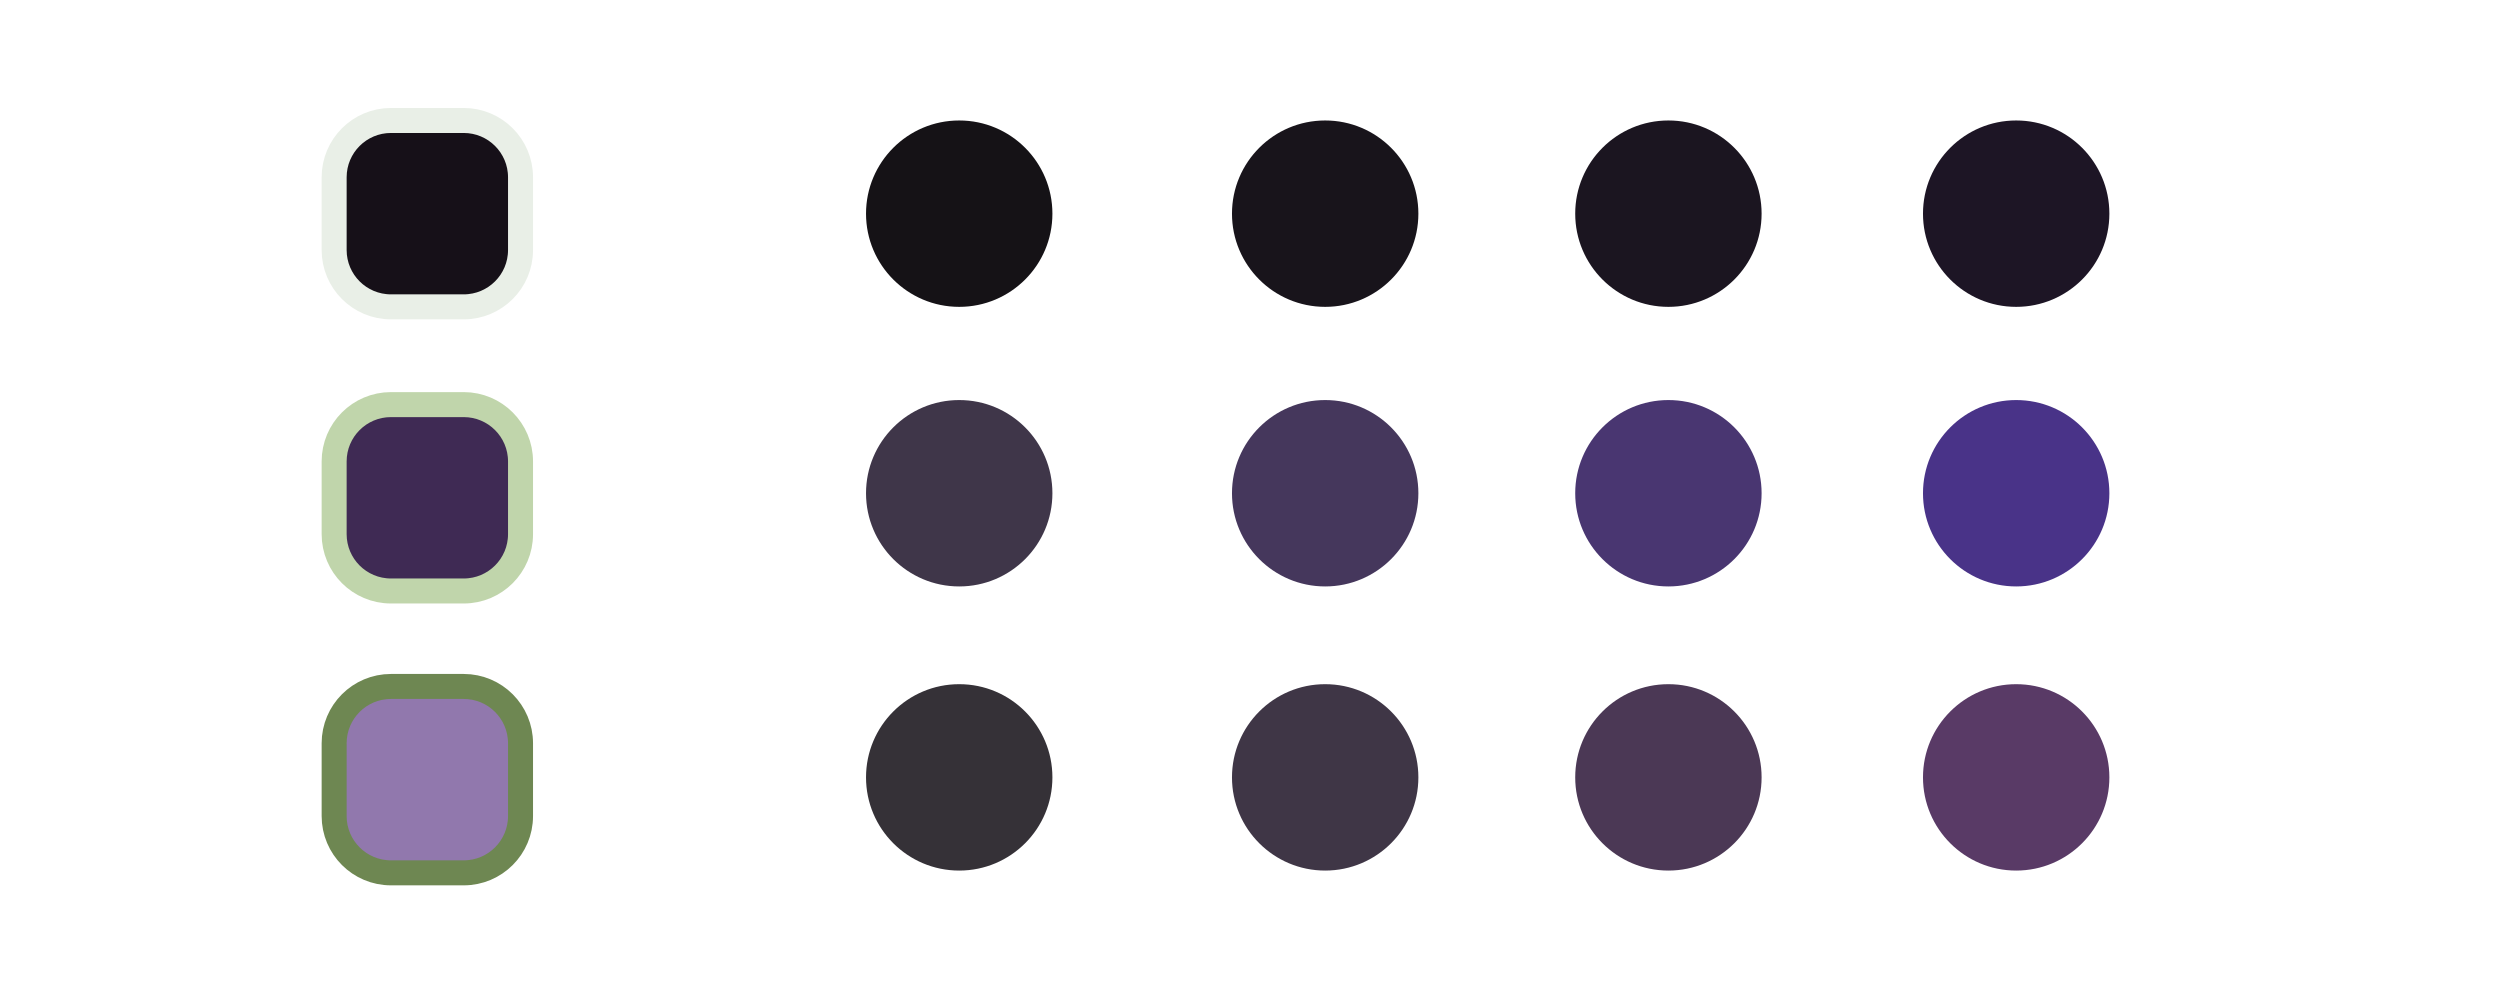
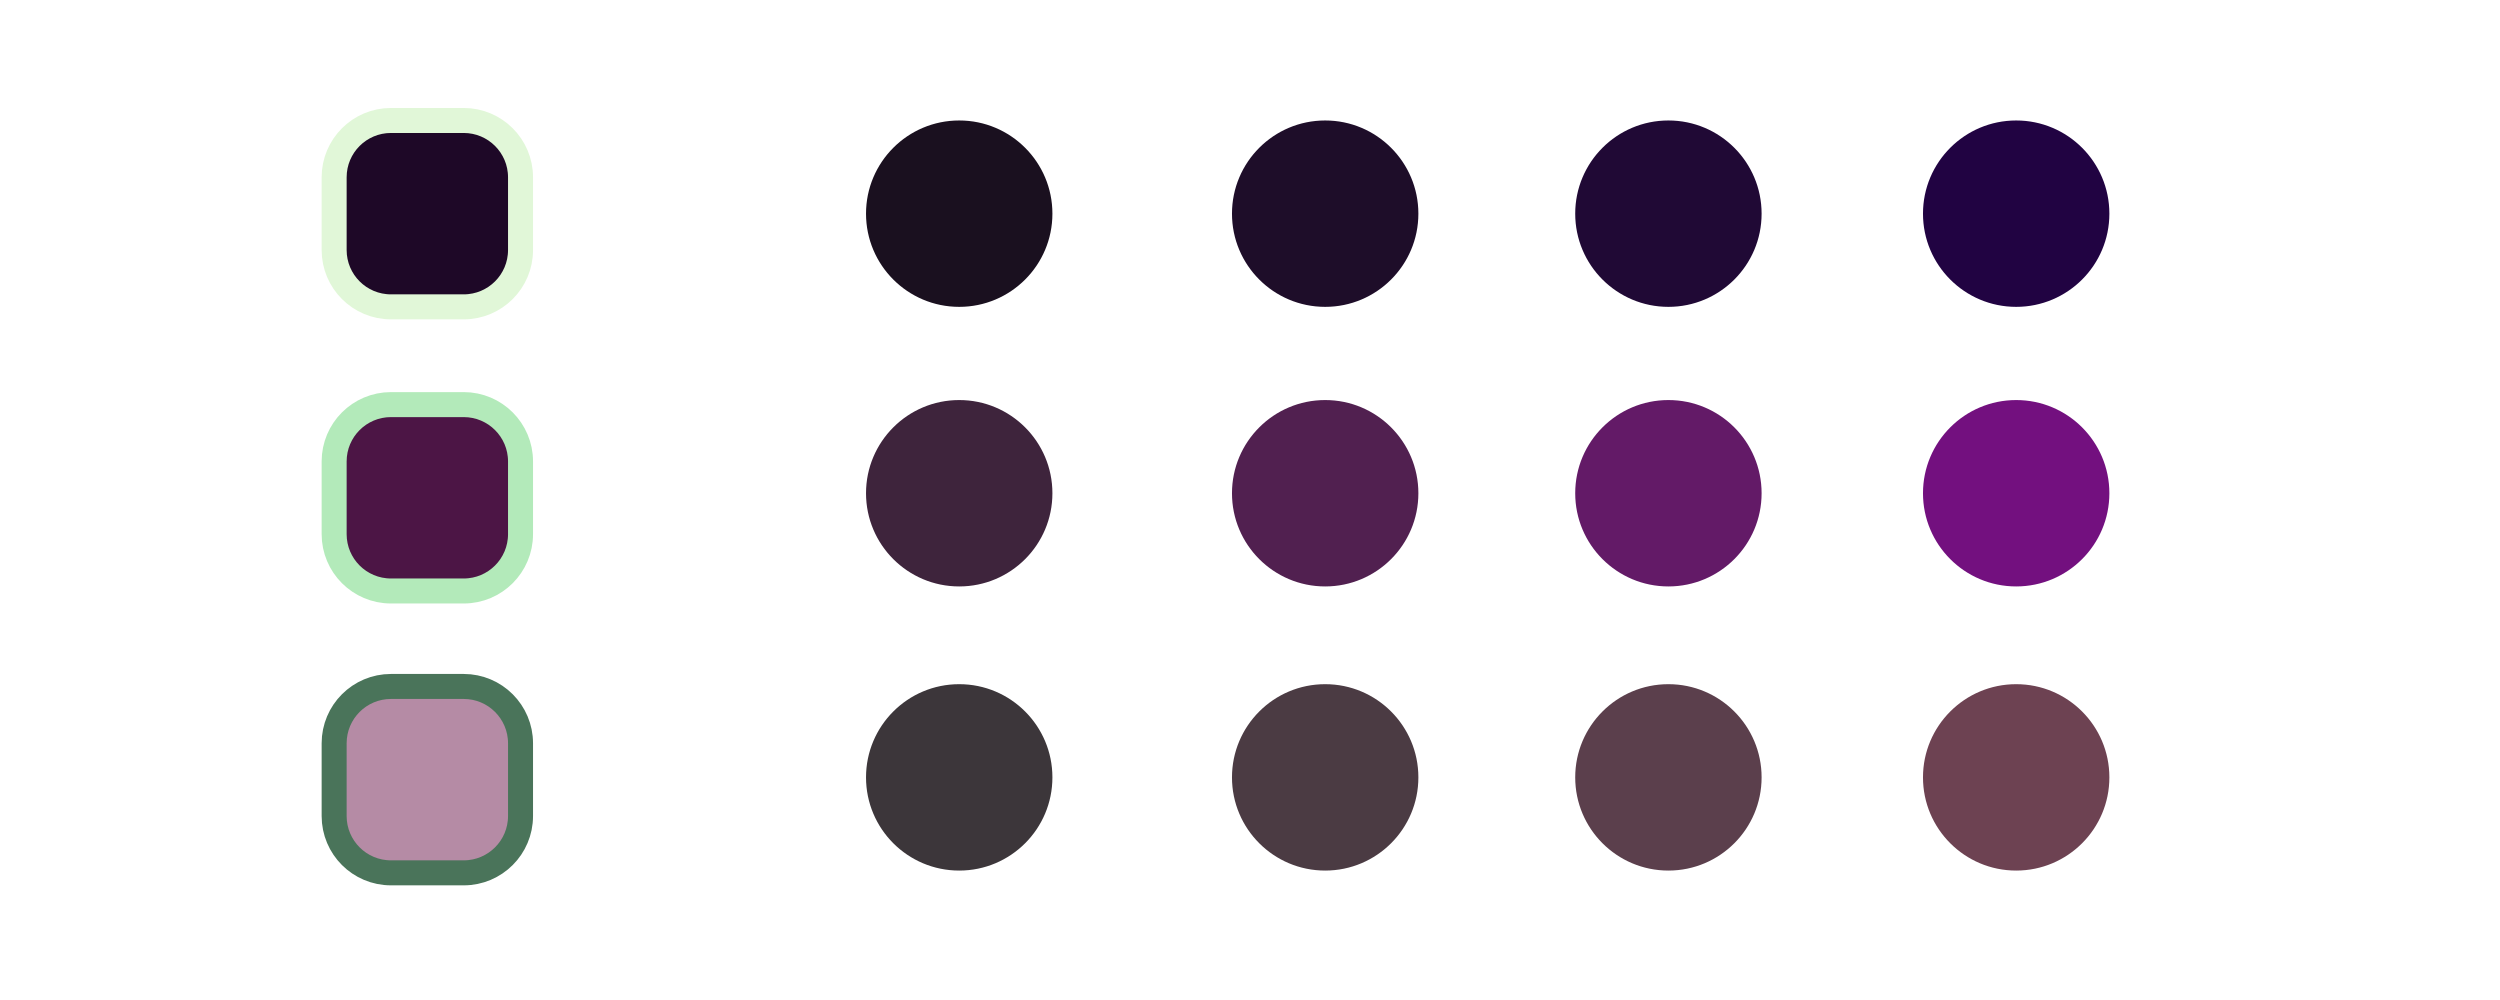
<svg xmlns="http://www.w3.org/2000/svg" width="1000" height="400" viewBox="0 0 264.583 105.833" version="1.1" id="svg1">
  <defs id="defs1" />
  <g id="layer1">
-     <rect style="fill:#161018;fill-opacity:1;stroke:#E9EFE7;stroke-width:2.646;stroke-linecap:round;stroke-linejoin:round;stroke-dasharray:none;stroke-opacity:1;paint-order:fill markers stroke" id="rect1" width="19.726" height="19.726" x="35.363" y="12.75" ry="6.014" />
-     <rect style="fill:#3F2A54;fill-opacity:1;stroke:#C0D5AB;stroke-width:2.646;stroke-linecap:round;stroke-linejoin:round;stroke-dasharray:none;stroke-opacity:1;paint-order:fill markers stroke" id="rect2" width="19.726" height="19.726" x="35.363" y="42.82" ry="6.014" />
-     <rect style="fill:#9178AD;fill-opacity:1;stroke:#6E8752;stroke-width:2.646;stroke-linecap:round;stroke-linejoin:round;stroke-dasharray:none;stroke-opacity:1;paint-order:fill markers stroke" id="rect3" width="19.726" height="19.726" x="35.363" y="72.65" ry="6.014" />
-     <rect style="fill:#151216;fill-opacity:1;stroke:none;stroke-width:2.646;stroke-linecap:round;stroke-linejoin:round;stroke-dasharray:none;stroke-opacity:1;paint-order:fill markers stroke" id="rect4" width="19.726" height="19.726" x="91.654" y="12.75" ry="9.863" />
-     <rect style="fill:#18141B;fill-opacity:1;stroke:none;stroke-width:2.646;stroke-linecap:round;stroke-linejoin:round;stroke-dasharray:none;stroke-opacity:1;paint-order:fill markers stroke" id="rect5" width="19.726" height="19.726" x="130.385" y="12.75" ry="9.863" />
-     <rect style="fill:#1B1520;fill-opacity:1;stroke:none;stroke-width:2.646;stroke-linecap:round;stroke-linejoin:round;stroke-dasharray:none;stroke-opacity:1;paint-order:fill markers stroke" id="rect6" width="19.726" height="19.726" x="166.71" y="12.75" ry="9.863" />
-     <rect style="fill:#1D1525;fill-opacity:1;stroke:none;stroke-width:2.646;stroke-linecap:round;stroke-linejoin:round;stroke-dasharray:none;stroke-opacity:1;paint-order:fill markers stroke" id="rect7" width="19.726" height="19.726" x="203.516" y="12.75" ry="9.863" />
-     <rect style="fill:#3F3649;fill-opacity:1;stroke:none;stroke-width:2.646;stroke-linecap:round;stroke-linejoin:round;stroke-dasharray:none;stroke-opacity:1;paint-order:fill markers stroke" id="rect8" width="19.726" height="19.726" x="91.654" y="42.339" ry="9.863" />
-     <rect style="fill:#45375C;fill-opacity:1;stroke:none;stroke-width:2.646;stroke-linecap:round;stroke-linejoin:round;stroke-dasharray:none;stroke-opacity:1;paint-order:fill markers stroke" id="rect9" width="19.726" height="19.726" x="130.385" y="42.339" ry="9.863" />
-     <rect style="fill:#493671;fill-opacity:1;stroke:none;stroke-width:2.646;stroke-linecap:round;stroke-linejoin:round;stroke-dasharray:none;stroke-opacity:1;paint-order:fill markers stroke" id="rect10" width="19.726" height="19.726" x="166.71" y="42.339" ry="9.863" />
-     <rect style="fill:#493388;fill-opacity:1;stroke:none;stroke-width:2.646;stroke-linecap:round;stroke-linejoin:round;stroke-dasharray:none;stroke-opacity:1;paint-order:fill markers stroke" id="rect11" width="19.726" height="19.726" x="203.516" y="42.339" ry="9.863" />
-     <rect style="fill:#353137;fill-opacity:1;stroke:none;stroke-width:2.646;stroke-linecap:round;stroke-linejoin:round;stroke-dasharray:none;stroke-opacity:1;paint-order:fill markers stroke" id="rect12" width="19.726" height="19.726" x="91.654" y="72.409" ry="9.863" />
-     <rect style="fill:#3F3646;fill-opacity:1;stroke:none;stroke-width:2.646;stroke-linecap:round;stroke-linejoin:round;stroke-dasharray:none;stroke-opacity:1;paint-order:fill markers stroke" id="rect13" width="19.726" height="19.726" x="130.385" y="72.409" ry="9.863" />
-     <rect style="fill:#4B3855;fill-opacity:1;stroke:none;stroke-width:2.646;stroke-linecap:round;stroke-linejoin:round;stroke-dasharray:none;stroke-opacity:1;paint-order:fill markers stroke" id="rect14" width="19.726" height="19.726" x="166.71" y="72.409" ry="9.863" />
-     <rect style="fill:#593A66;fill-opacity:1;stroke:none;stroke-width:2.646;stroke-linecap:round;stroke-linejoin:round;stroke-dasharray:none;stroke-opacity:1;paint-order:fill markers stroke" id="rect15" width="19.726" height="19.726" x="203.516" y="72.409" ry="9.863" />
+     <rect style="fill:#1E0827;fill-opacity:1;stroke:#E1F7D8;stroke-width:2.646;stroke-linecap:round;stroke-linejoin:round;stroke-dasharray:none;stroke-opacity:1;paint-order:fill markers stroke" id="rect1" width="19.726" height="19.726" x="35.363" y="12.75" ry="6.014" />
+     <rect style="fill:#4C1545;fill-opacity:1;stroke:#B3EABA;stroke-width:2.646;stroke-linecap:round;stroke-linejoin:round;stroke-dasharray:none;stroke-opacity:1;paint-order:fill markers stroke" id="rect2" width="19.726" height="19.726" x="35.363" y="42.82" ry="6.014" />
+     <rect style="fill:#B58BA5;fill-opacity:1;stroke:#4A745A;stroke-width:2.646;stroke-linecap:round;stroke-linejoin:round;stroke-dasharray:none;stroke-opacity:1;paint-order:fill markers stroke" id="rect3" width="19.726" height="19.726" x="35.363" y="72.65" ry="6.014" />
+     <rect style="fill:#1A101F;fill-opacity:1;stroke:none;stroke-width:2.646;stroke-linecap:round;stroke-linejoin:round;stroke-dasharray:none;stroke-opacity:1;paint-order:fill markers stroke" id="rect4" width="19.726" height="19.726" x="91.654" y="12.75" ry="9.863" />
+     <rect style="fill:#1E0D29;fill-opacity:1;stroke:none;stroke-width:2.646;stroke-linecap:round;stroke-linejoin:round;stroke-dasharray:none;stroke-opacity:1;paint-order:fill markers stroke" id="rect5" width="19.726" height="19.726" x="130.385" y="12.75" ry="9.863" />
+     <rect style="fill:#200935;fill-opacity:1;stroke:none;stroke-width:2.646;stroke-linecap:round;stroke-linejoin:round;stroke-dasharray:none;stroke-opacity:1;paint-order:fill markers stroke" id="rect6" width="19.726" height="19.726" x="166.71" y="12.75" ry="9.863" />
+     <rect style="fill:#210342;fill-opacity:1;stroke:none;stroke-width:2.646;stroke-linecap:round;stroke-linejoin:round;stroke-dasharray:none;stroke-opacity:1;paint-order:fill markers stroke" id="rect7" width="19.726" height="19.726" x="203.516" y="12.75" ry="9.863" />
+     <rect style="fill:#3E243C;fill-opacity:1;stroke:none;stroke-width:2.646;stroke-linecap:round;stroke-linejoin:round;stroke-dasharray:none;stroke-opacity:1;paint-order:fill markers stroke" id="rect8" width="19.726" height="19.726" x="91.654" y="42.339" ry="9.863" />
+     <rect style="fill:#512050;fill-opacity:1;stroke:none;stroke-width:2.646;stroke-linecap:round;stroke-linejoin:round;stroke-dasharray:none;stroke-opacity:1;paint-order:fill markers stroke" id="rect9" width="19.726" height="19.726" x="130.385" y="42.339" ry="9.863" />
+     <rect style="fill:#631A67;fill-opacity:1;stroke:none;stroke-width:2.646;stroke-linecap:round;stroke-linejoin:round;stroke-dasharray:none;stroke-opacity:1;paint-order:fill markers stroke" id="rect10" width="19.726" height="19.726" x="166.71" y="42.339" ry="9.863" />
+     <rect style="fill:#73107F;fill-opacity:1;stroke:none;stroke-width:2.646;stroke-linecap:round;stroke-linejoin:round;stroke-dasharray:none;stroke-opacity:1;paint-order:fill markers stroke" id="rect11" width="19.726" height="19.726" x="203.516" y="42.339" ry="9.863" />
+     <rect style="fill:#3C363A;fill-opacity:1;stroke:none;stroke-width:2.646;stroke-linecap:round;stroke-linejoin:round;stroke-dasharray:none;stroke-opacity:1;paint-order:fill markers stroke" id="rect12" width="19.726" height="19.726" x="91.654" y="72.409" ry="9.863" />
+     <rect style="fill:#4B3B43;fill-opacity:1;stroke:none;stroke-width:2.646;stroke-linecap:round;stroke-linejoin:round;stroke-dasharray:none;stroke-opacity:1;paint-order:fill markers stroke" id="rect13" width="19.726" height="19.726" x="130.385" y="72.409" ry="9.863" />
+     <rect style="fill:#5B3F4C;fill-opacity:1;stroke:none;stroke-width:2.646;stroke-linecap:round;stroke-linejoin:round;stroke-dasharray:none;stroke-opacity:1;paint-order:fill markers stroke" id="rect14" width="19.726" height="19.726" x="166.71" y="72.409" ry="9.863" />
+     <rect style="fill:#6D4252;fill-opacity:1;stroke:none;stroke-width:2.646;stroke-linecap:round;stroke-linejoin:round;stroke-dasharray:none;stroke-opacity:1;paint-order:fill markers stroke" id="rect15" width="19.726" height="19.726" x="203.516" y="72.409" ry="9.863" />
  </g>
</svg>
